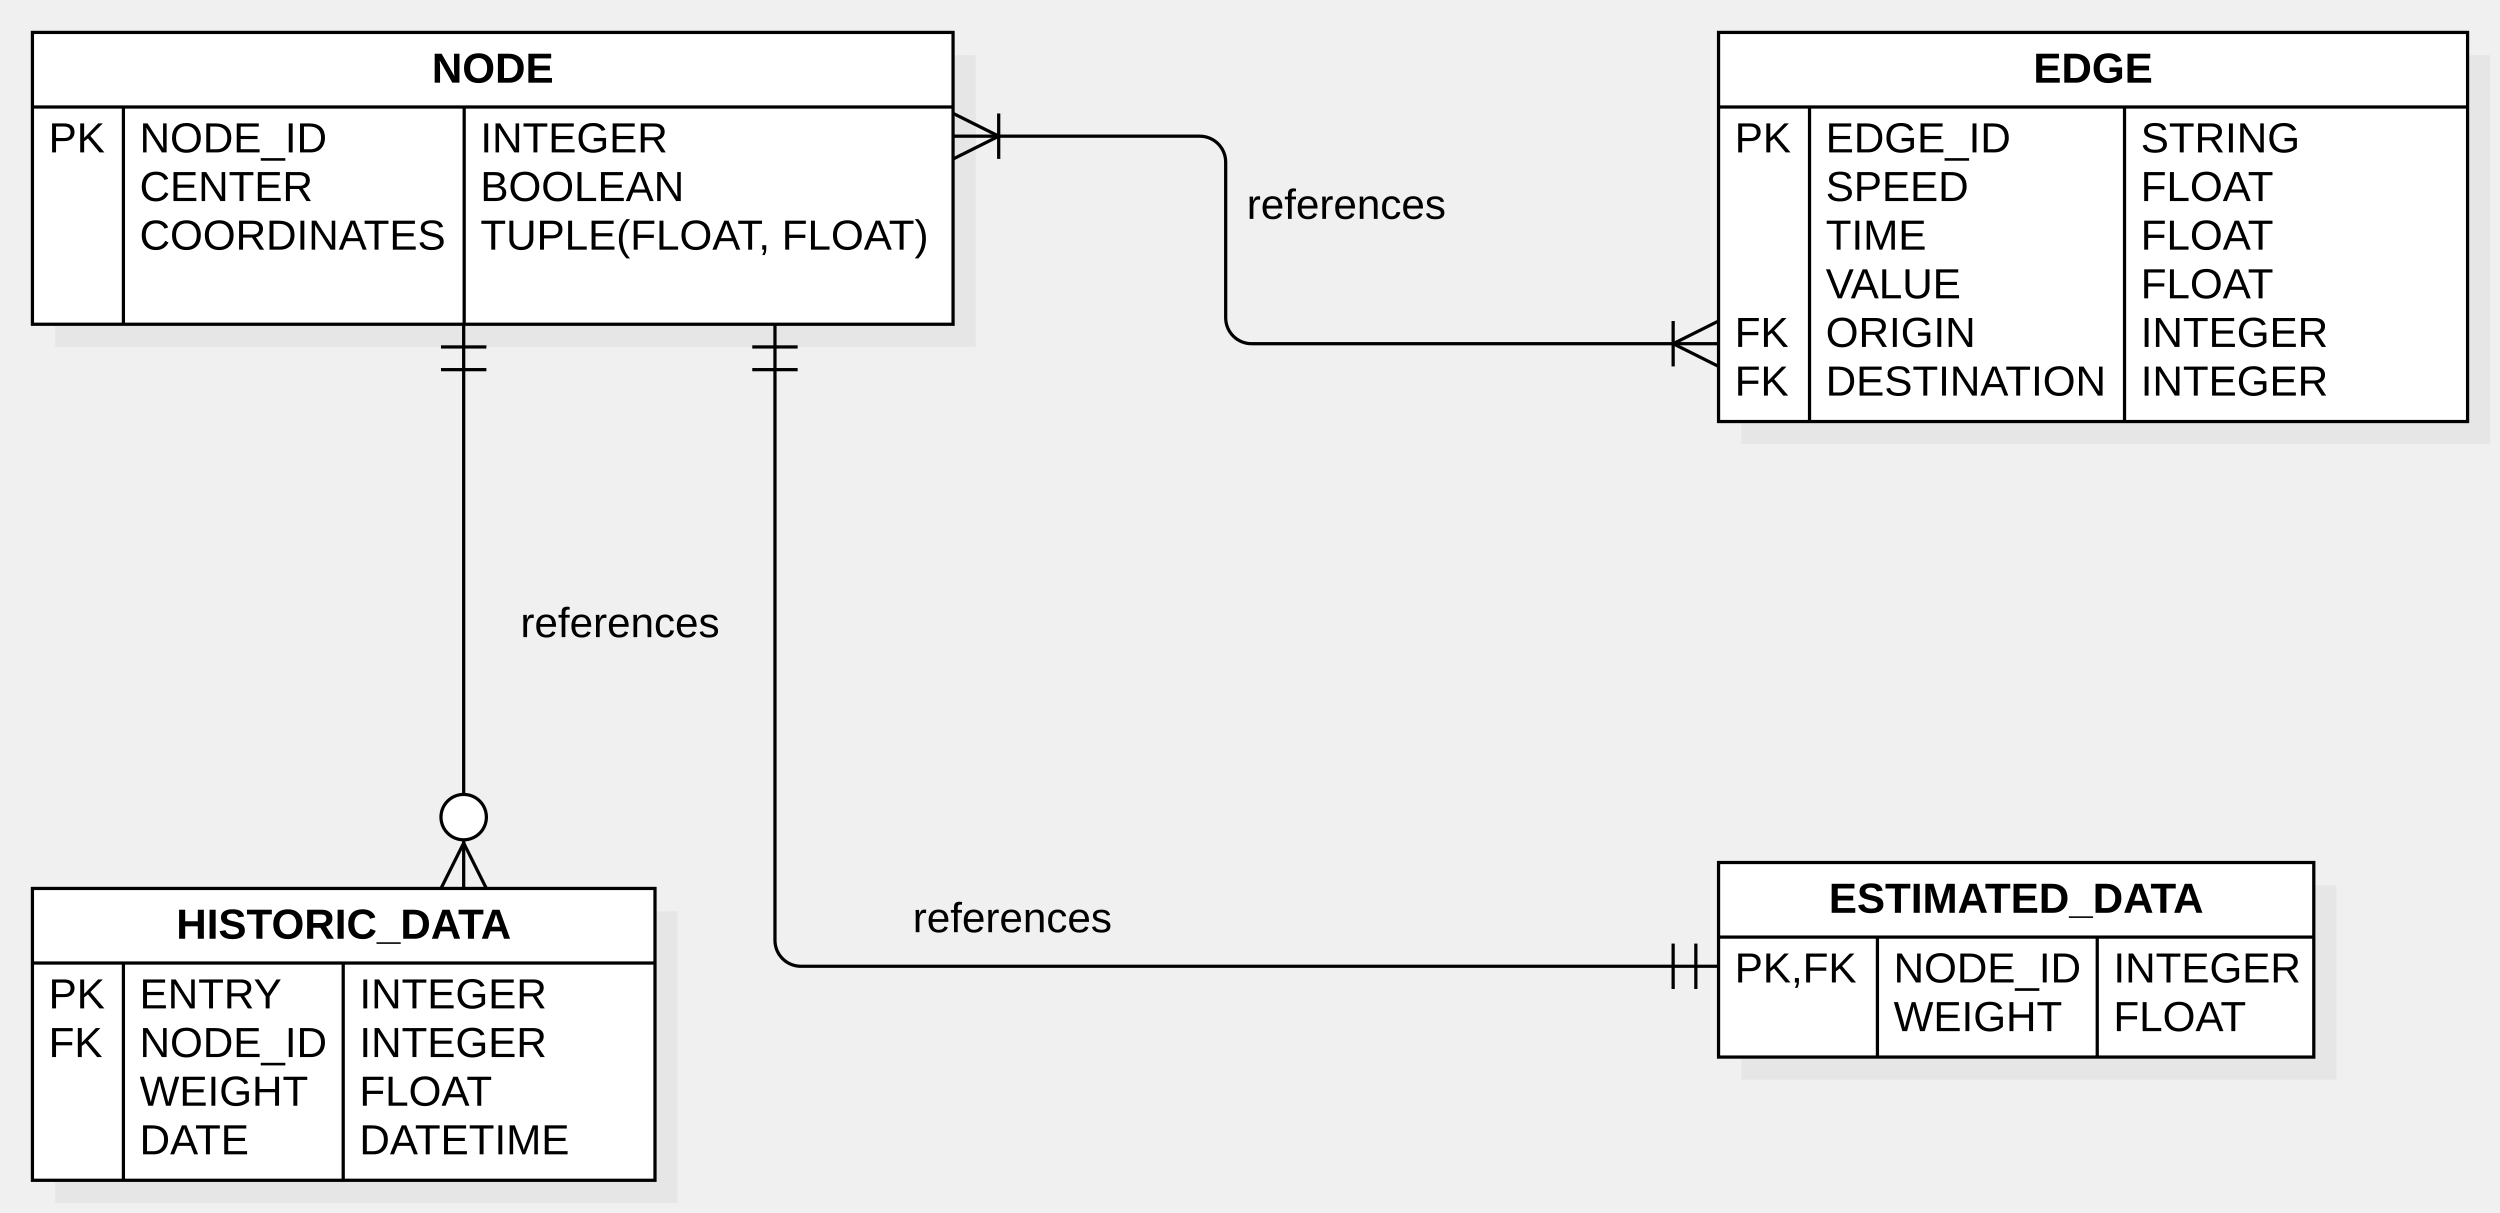
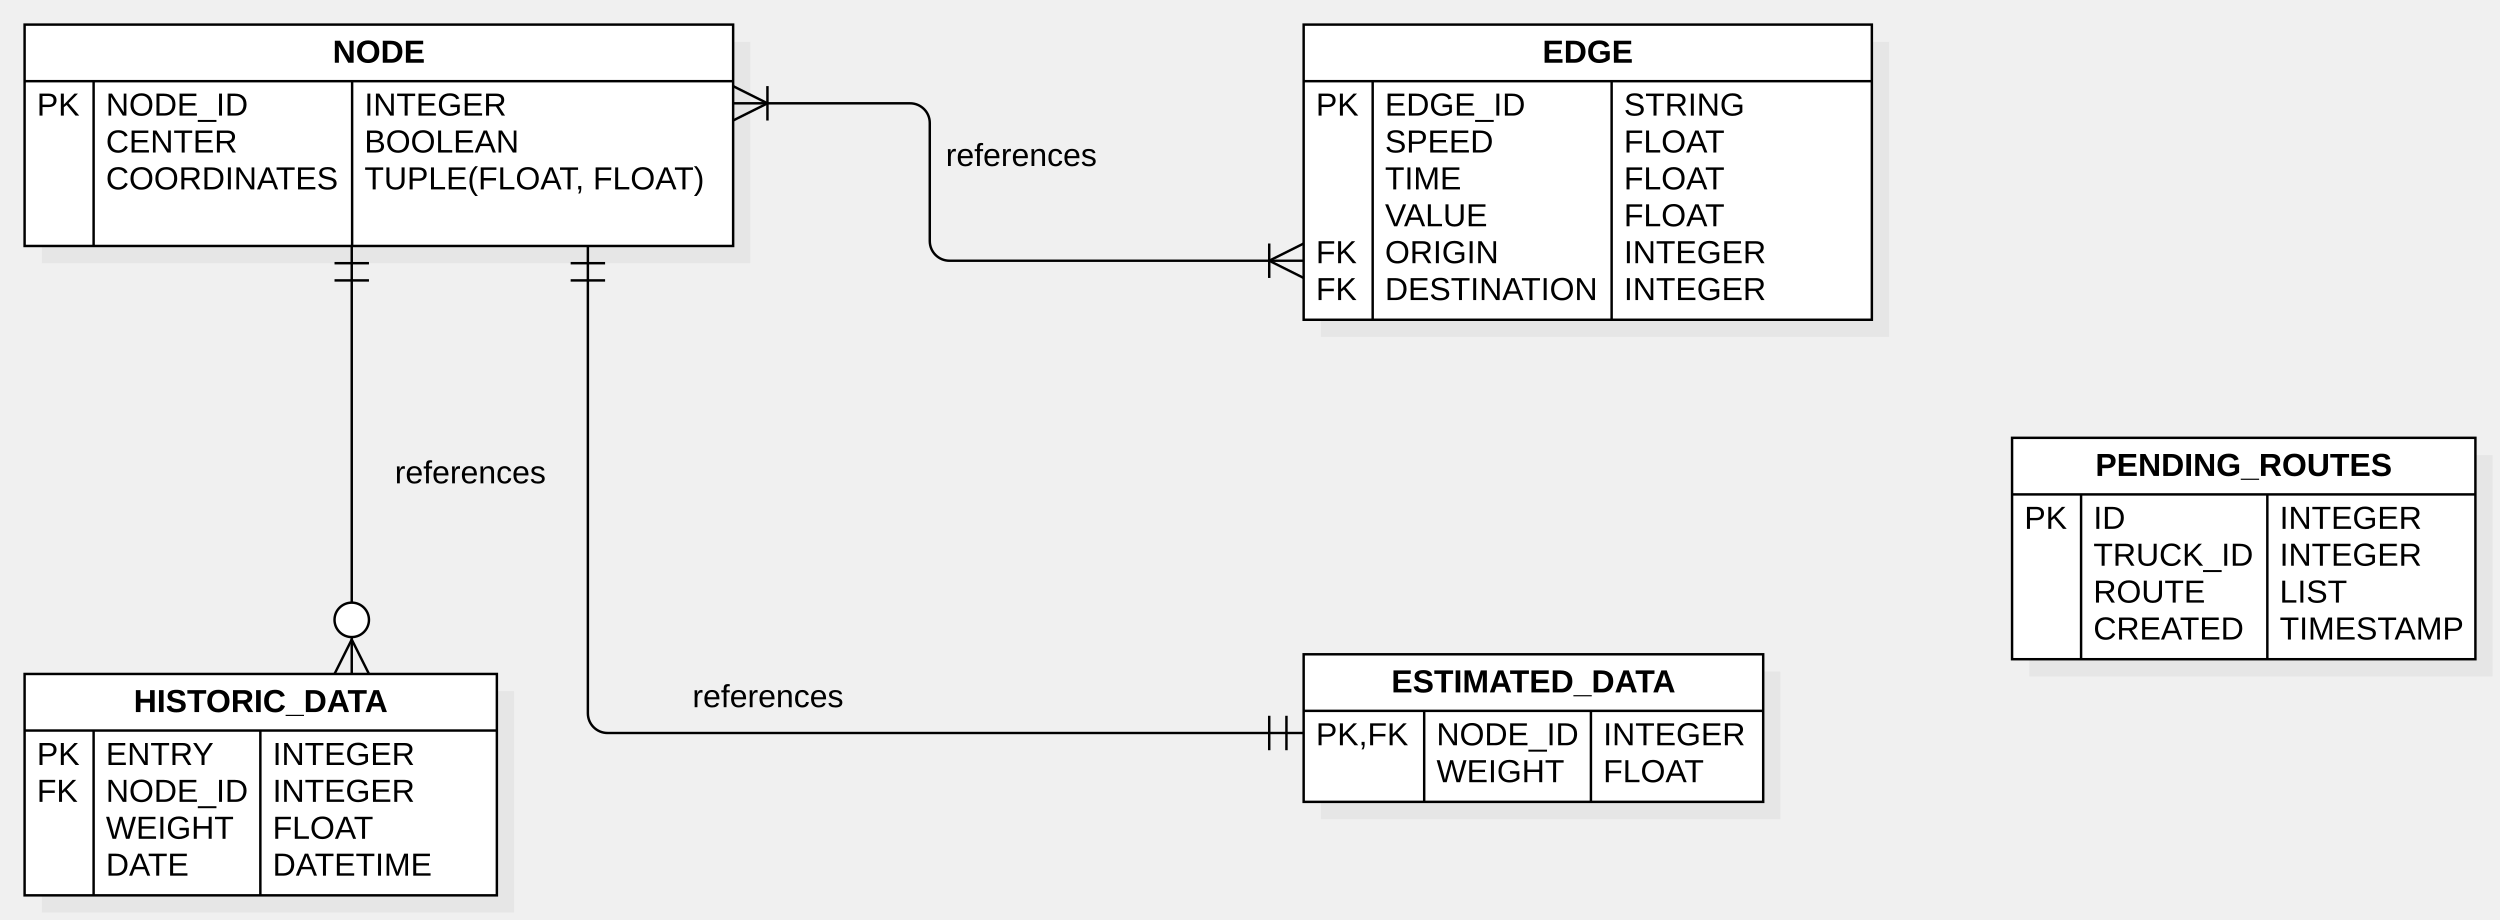
- <svg xmlns="http://www.w3.org/2000/svg" version="1.1" width="771" height="374">
+ <svg xmlns="http://www.w3.org/2000/svg" version="1.1" width="1016.371" height="374">
  <defs />
  <g>
    <g transform="translate(-70,-62) scale(1,1)">
-       <rect fill="#C0C0C0" stroke="none" x="87" y="79" width="283.922" height="90" opacity="0.2" />
-     </g>
-     <g transform="translate(-70,-62) scale(1,1)">
-       <rect fill="#ffffff" stroke="none" x="80" y="72" width="283.922" height="90" />
-     </g>
-     <g transform="translate(-70,-62) scale(1,1)">
-       <path fill="none" stroke="#000000" d="M 80 72 L 363.922 72 L 363.922 162 L 80 162 L 80 72 Z Z" stroke-miterlimit="10" />
-     </g>
-     <g transform="translate(-70,-62) scale(1,1)">
-       <path fill="none" stroke="#000000" d="M 80 95 L 363.922 95" stroke-miterlimit="10" />
+       <rect fill="#C0C0C0" stroke="none" x="87" y="79" width="288.054" height="90" opacity="0.2" />
+     </g>
+     <g transform="translate(-70,-62) scale(1,1)">
+       <rect fill="#ffffff" stroke="none" x="80" y="72" width="288.054" height="90" />
+     </g>
+     <g transform="translate(-70,-62) scale(1,1)">
+       <path fill="none" stroke="#000000" d="M 80 72 L 368.054 72 L 368.054 162 L 80 162 L 80 72 Z Z" stroke-miterlimit="10" />
+     </g>
+     <g transform="translate(-70,-62) scale(1,1)">
+       <path fill="none" stroke="#000000" d="M 80 95 L 368.054 95" stroke-miterlimit="10" />
    </g>
    <g transform="translate(-70,-62) scale(1,1)">
      <path fill="none" stroke="#000000" d="M 108.059 95 L 108.059 162" stroke-miterlimit="10" />
    </g>
    <g transform="translate(-70,-62) scale(1,1)">
      <path fill="none" stroke="#000000" d="M 213.153 95 L 213.153 162" stroke-miterlimit="10" />
    </g>
    <g transform="translate(-70,-62) scale(1,1)">
      <g>
        <path fill="none" stroke="none" />
-         <text fill="#000000" stroke="none" font-family="Arial" font-size="13px" font-style="normal" font-weight="bold" text-decoration="none" x="203.181" y="87.5">NODE</text>
+         <text fill="#000000" stroke="none" font-family="Arial" font-size="13px" font-style="normal" font-weight="bold" text-decoration="none" x="205.248" y="87.5">NODE</text>
      </g>
    </g>
    <g transform="translate(-70,-62) scale(1,1)">
      <g>
        <path fill="none" stroke="none" />
        <text fill="#000000" stroke="none" font-family="Arial" font-size="13px" font-style="normal" font-weight="normal" text-decoration="none" x="85" y="109">PK</text>
      </g>
    </g>
    <g transform="translate(-70,-62) scale(1,1)">
      <g>
        <path fill="none" stroke="none" />
        <text fill="#000000" stroke="none" font-family="Arial" font-size="13px" font-style="normal" font-weight="normal" text-decoration="none" x="113.059" y="109">NODE_ID</text>
      </g>
    </g>
    <g transform="translate(-70,-62) scale(1,1)">
      <g>
        <path fill="none" stroke="none" />
        <text fill="#000000" stroke="none" font-family="Arial" font-size="13px" font-style="normal" font-weight="normal" text-decoration="none" x="218.153" y="109">INTEGER</text>
      </g>
    </g>
    <g transform="translate(-70,-62) scale(1,1)">
      <g>
        <path fill="none" stroke="none" />
        <text fill="#000000" stroke="none" font-family="Arial" font-size="13px" font-style="normal" font-weight="normal" text-decoration="none" x="85" y="106" />
      </g>
    </g>
    <g transform="translate(-70,-62) scale(1,1)">
      <g>
        <path fill="none" stroke="none" />
        <text fill="#000000" stroke="none" font-family="Arial" font-size="13px" font-style="normal" font-weight="normal" text-decoration="none" x="85" y="115" />
      </g>
    </g>
    <g transform="translate(-70,-62) scale(1,1)">
      <g>
        <path fill="none" stroke="none" />
        <text fill="#000000" stroke="none" font-family="Arial" font-size="13px" font-style="normal" font-weight="normal" text-decoration="none" x="113.059" y="124">CENTER</text>
      </g>
    </g>
    <g transform="translate(-70,-62) scale(1,1)">
      <g>
        <path fill="none" stroke="none" />
        <text fill="#000000" stroke="none" font-family="Arial" font-size="13px" font-style="normal" font-weight="normal" text-decoration="none" x="218.153" y="124">BOOLEAN</text>
      </g>
    </g>
    <g transform="translate(-70,-62) scale(1,1)">
      <g>
        <path fill="none" stroke="none" />
        <text fill="#000000" stroke="none" font-family="Arial" font-size="13px" font-style="normal" font-weight="normal" text-decoration="none" x="85" y="121" />
      </g>
    </g>
    <g transform="translate(-70,-62) scale(1,1)">
      <g>
        <path fill="none" stroke="none" />
        <text fill="#000000" stroke="none" font-family="Arial" font-size="13px" font-style="normal" font-weight="normal" text-decoration="none" x="85" y="130" />
      </g>
    </g>
    <g transform="translate(-70,-62) scale(1,1)">
      <g>
        <path fill="none" stroke="none" />
        <text fill="#000000" stroke="none" font-family="Arial" font-size="13px" font-style="normal" font-weight="normal" text-decoration="none" x="113.059" y="139">COORDINATES</text>
      </g>
    </g>
    <g transform="translate(-70,-62) scale(1,1)">
      <g>
        <path fill="none" stroke="none" />
        <text fill="#000000" stroke="none" font-family="Arial" font-size="13px" font-style="normal" font-weight="normal" text-decoration="none" x="218.153" y="139">TUPLE(FLOAT, FLOAT)</text>
      </g>
    </g>
    <g transform="translate(-70,-62) scale(1,1)">
      <g>
        <path fill="none" stroke="none" />
        <text fill="#000000" stroke="none" font-family="Arial" font-size="13px" font-style="normal" font-weight="normal" text-decoration="none" x="85" y="136" />
      </g>
    </g>
    <g transform="translate(-70,-62) scale(1,1)">
      <rect fill="#C0C0C0" stroke="none" x="607" y="79" width="231" height="120" opacity="0.2" />
    </g>
    <g transform="translate(-70,-62) scale(1,1)">
      <rect fill="#ffffff" stroke="none" x="600" y="72" width="231" height="120" />
    </g>
    <g transform="translate(-70,-62) scale(1,1)">
      <path fill="none" stroke="#000000" d="M 600 72 L 831 72 L 831 192 L 600 192 L 600 72 Z Z" stroke-miterlimit="10" />
    </g>
    <g transform="translate(-70,-62) scale(1,1)">
      <path fill="none" stroke="#000000" d="M 600 95 L 831 95" stroke-miterlimit="10" />
    </g>
    <g transform="translate(-70,-62) scale(1,1)">
      <path fill="none" stroke="#000000" d="M 628.059 95 L 628.059 192" stroke-miterlimit="10" />
    </g>
    <g transform="translate(-70,-62) scale(1,1)">
      <path fill="none" stroke="#000000" d="M 725.206 95 L 725.206 192" stroke-miterlimit="10" />
    </g>
    <g transform="translate(-70,-62) scale(1,1)">
      <g>
        <path fill="none" stroke="none" />
        <text fill="#000000" stroke="none" font-family="Arial" font-size="13px" font-style="normal" font-weight="bold" text-decoration="none" x="697.079" y="87.5">EDGE</text>
      </g>
    </g>
    <g transform="translate(-70,-62) scale(1,1)">
      <g>
        <path fill="none" stroke="none" />
        <text fill="#000000" stroke="none" font-family="Arial" font-size="13px" font-style="normal" font-weight="normal" text-decoration="none" x="605" y="109">PK</text>
      </g>
    </g>
    <g transform="translate(-70,-62) scale(1,1)">
      <g>
        <path fill="none" stroke="none" />
        <text fill="#000000" stroke="none" font-family="Arial" font-size="13px" font-style="normal" font-weight="normal" text-decoration="none" x="633.059" y="109">EDGE_ID</text>
      </g>
    </g>
    <g transform="translate(-70,-62) scale(1,1)">
      <g>
        <path fill="none" stroke="none" />
        <text fill="#000000" stroke="none" font-family="Arial" font-size="13px" font-style="normal" font-weight="normal" text-decoration="none" x="730.206" y="109">STRING</text>
      </g>
    </g>
    <g transform="translate(-70,-62) scale(1,1)">
      <g>
        <path fill="none" stroke="none" />
        <text fill="#000000" stroke="none" font-family="Arial" font-size="13px" font-style="normal" font-weight="normal" text-decoration="none" x="605" y="106" />
      </g>
    </g>
    <g transform="translate(-70,-62) scale(1,1)">
      <g>
        <path fill="none" stroke="none" />
        <text fill="#000000" stroke="none" font-family="Arial" font-size="13px" font-style="normal" font-weight="normal" text-decoration="none" x="605" y="115" />
      </g>
    </g>
    <g transform="translate(-70,-62) scale(1,1)">
      <g>
        <path fill="none" stroke="none" />
        <text fill="#000000" stroke="none" font-family="Arial" font-size="13px" font-style="normal" font-weight="normal" text-decoration="none" x="633.059" y="124">SPEED</text>
      </g>
    </g>
    <g transform="translate(-70,-62) scale(1,1)">
      <g>
        <path fill="none" stroke="none" />
        <text fill="#000000" stroke="none" font-family="Arial" font-size="13px" font-style="normal" font-weight="normal" text-decoration="none" x="730.206" y="124">FLOAT</text>
      </g>
    </g>
    <g transform="translate(-70,-62) scale(1,1)">
      <g>
        <path fill="none" stroke="none" />
        <text fill="#000000" stroke="none" font-family="Arial" font-size="13px" font-style="normal" font-weight="normal" text-decoration="none" x="605" y="121" />
      </g>
    </g>
    <g transform="translate(-70,-62) scale(1,1)">
      <g>
        <path fill="none" stroke="none" />
        <text fill="#000000" stroke="none" font-family="Arial" font-size="13px" font-style="normal" font-weight="normal" text-decoration="none" x="605" y="130" />
      </g>
    </g>
    <g transform="translate(-70,-62) scale(1,1)">
      <g>
        <path fill="none" stroke="none" />
        <text fill="#000000" stroke="none" font-family="Arial" font-size="13px" font-style="normal" font-weight="normal" text-decoration="none" x="633.059" y="139">TIME</text>
      </g>
    </g>
    <g transform="translate(-70,-62) scale(1,1)">
      <g>
        <path fill="none" stroke="none" />
        <text fill="#000000" stroke="none" font-family="Arial" font-size="13px" font-style="normal" font-weight="normal" text-decoration="none" x="730.206" y="139">FLOAT</text>
      </g>
    </g>
    <g transform="translate(-70,-62) scale(1,1)">
      <g>
        <path fill="none" stroke="none" />
        <text fill="#000000" stroke="none" font-family="Arial" font-size="13px" font-style="normal" font-weight="normal" text-decoration="none" x="605" y="136" />
      </g>
    </g>
    <g transform="translate(-70,-62) scale(1,1)">
      <g>
        <path fill="none" stroke="none" />
        <text fill="#000000" stroke="none" font-family="Arial" font-size="13px" font-style="normal" font-weight="normal" text-decoration="none" x="605" y="145" />
      </g>
    </g>
    <g transform="translate(-70,-62) scale(1,1)">
      <g>
        <path fill="none" stroke="none" />
        <text fill="#000000" stroke="none" font-family="Arial" font-size="13px" font-style="normal" font-weight="normal" text-decoration="none" x="633.059" y="154">VALUE</text>
      </g>
    </g>
    <g transform="translate(-70,-62) scale(1,1)">
      <g>
        <path fill="none" stroke="none" />
        <text fill="#000000" stroke="none" font-family="Arial" font-size="13px" font-style="normal" font-weight="normal" text-decoration="none" x="730.206" y="154">FLOAT</text>
      </g>
    </g>
    <g transform="translate(-70,-62) scale(1,1)">
      <g>
        <path fill="none" stroke="none" />
        <text fill="#000000" stroke="none" font-family="Arial" font-size="13px" font-style="normal" font-weight="normal" text-decoration="none" x="605" y="151" />
      </g>
    </g>
    <g transform="translate(-70,-62) scale(1,1)">
      <g>
        <path fill="none" stroke="none" />
        <text fill="#000000" stroke="none" font-family="Arial" font-size="13px" font-style="normal" font-weight="normal" text-decoration="none" x="605" y="169">FK</text>
      </g>
    </g>
    <g transform="translate(-70,-62) scale(1,1)">
      <g>
        <path fill="none" stroke="none" />
        <text fill="#000000" stroke="none" font-family="Arial" font-size="13px" font-style="normal" font-weight="normal" text-decoration="none" x="633.059" y="169">ORIGIN</text>
      </g>
    </g>
    <g transform="translate(-70,-62) scale(1,1)">
      <g>
        <path fill="none" stroke="none" />
        <text fill="#000000" stroke="none" font-family="Arial" font-size="13px" font-style="normal" font-weight="normal" text-decoration="none" x="730.206" y="169">INTEGER</text>
      </g>
    </g>
    <g transform="translate(-70,-62) scale(1,1)">
      <g>
        <path fill="none" stroke="none" />
        <text fill="#000000" stroke="none" font-family="Arial" font-size="13px" font-style="normal" font-weight="normal" text-decoration="none" x="605" y="166" />
      </g>
    </g>
    <g transform="translate(-70,-62) scale(1,1)">
      <g>
        <path fill="none" stroke="none" />
        <text fill="#000000" stroke="none" font-family="Arial" font-size="13px" font-style="normal" font-weight="normal" text-decoration="none" x="605" y="184">FK</text>
      </g>
    </g>
    <g transform="translate(-70,-62) scale(1,1)">
      <g>
        <path fill="none" stroke="none" />
        <text fill="#000000" stroke="none" font-family="Arial" font-size="13px" font-style="normal" font-weight="normal" text-decoration="none" x="633.059" y="184">DESTINATION</text>
      </g>
    </g>
    <g transform="translate(-70,-62) scale(1,1)">
      <g>
        <path fill="none" stroke="none" />
        <text fill="#000000" stroke="none" font-family="Arial" font-size="13px" font-style="normal" font-weight="normal" text-decoration="none" x="730.206" y="184">INTEGER</text>
      </g>
    </g>
    <g transform="translate(-70,-62) scale(1,1)">
      <g>
        <path fill="none" stroke="none" />
        <text fill="#000000" stroke="none" font-family="Arial" font-size="13px" font-style="normal" font-weight="normal" text-decoration="none" x="605" y="181" />
      </g>
    </g>
    <g transform="translate(-70,-62) scale(1,1)">
      <rect fill="#C0C0C0" stroke="none" x="87" y="343" width="192" height="90" opacity="0.2" />
    </g>
    <g transform="translate(-70,-62) scale(1,1)">
      <rect fill="#ffffff" stroke="none" x="80" y="336" width="192" height="90" />
    </g>
    <g transform="translate(-70,-62) scale(1,1)">
      <path fill="none" stroke="#000000" d="M 80 336 L 272 336 L 272 426 L 80 426 L 80 336 Z Z" stroke-miterlimit="10" />
    </g>
    <g transform="translate(-70,-62) scale(1,1)">
      <path fill="none" stroke="#000000" d="M 80 359 L 272 359" stroke-miterlimit="10" />
    </g>
    <g transform="translate(-70,-62) scale(1,1)">
      <path fill="none" stroke="#000000" d="M 108.059 359 L 108.059 426" stroke-miterlimit="10" />
    </g>
    <g transform="translate(-70,-62) scale(1,1)">
      <path fill="none" stroke="#000000" d="M 175.848 359 L 175.848 426" stroke-miterlimit="10" />
    </g>
    <g transform="translate(-70,-62) scale(1,1)">
      <g>
        <path fill="none" stroke="none" />
        <text fill="#000000" stroke="none" font-family="Arial" font-size="13px" font-style="normal" font-weight="bold" text-decoration="none" x="124.359" y="351.5">HISTORIC_DATA</text>
      </g>
    </g>
    <g transform="translate(-70,-62) scale(1,1)">
      <g>
        <path fill="none" stroke="none" />
        <text fill="#000000" stroke="none" font-family="Arial" font-size="13px" font-style="normal" font-weight="normal" text-decoration="none" x="85" y="373">PK</text>
      </g>
    </g>
    <g transform="translate(-70,-62) scale(1,1)">
      <g>
        <path fill="none" stroke="none" />
        <text fill="#000000" stroke="none" font-family="Arial" font-size="13px" font-style="normal" font-weight="normal" text-decoration="none" x="113.059" y="373">ENTRY</text>
      </g>
    </g>
    <g transform="translate(-70,-62) scale(1,1)">
      <g>
        <path fill="none" stroke="none" />
        <text fill="#000000" stroke="none" font-family="Arial" font-size="13px" font-style="normal" font-weight="normal" text-decoration="none" x="180.848" y="373">INTEGER</text>
      </g>
    </g>
    <g transform="translate(-70,-62) scale(1,1)">
      <g>
        <path fill="none" stroke="none" />
        <text fill="#000000" stroke="none" font-family="Arial" font-size="13px" font-style="normal" font-weight="normal" text-decoration="none" x="85" y="370" />
      </g>
    </g>
    <g transform="translate(-70,-62) scale(1,1)">
      <g>
        <path fill="none" stroke="none" />
        <text fill="#000000" stroke="none" font-family="Arial" font-size="13px" font-style="normal" font-weight="normal" text-decoration="none" x="85" y="388">FK</text>
      </g>
    </g>
    <g transform="translate(-70,-62) scale(1,1)">
      <g>
        <path fill="none" stroke="none" />
        <text fill="#000000" stroke="none" font-family="Arial" font-size="13px" font-style="normal" font-weight="normal" text-decoration="none" x="113.059" y="388">NODE_ID</text>
      </g>
    </g>
    <g transform="translate(-70,-62) scale(1,1)">
      <g>
        <path fill="none" stroke="none" />
        <text fill="#000000" stroke="none" font-family="Arial" font-size="13px" font-style="normal" font-weight="normal" text-decoration="none" x="180.848" y="388">INTEGER</text>
      </g>
    </g>
    <g transform="translate(-70,-62) scale(1,1)">
      <g>
        <path fill="none" stroke="none" />
        <text fill="#000000" stroke="none" font-family="Arial" font-size="13px" font-style="normal" font-weight="normal" text-decoration="none" x="85" y="385" />
      </g>
    </g>
    <g transform="translate(-70,-62) scale(1,1)">
      <g>
        <path fill="none" stroke="none" />
        <text fill="#000000" stroke="none" font-family="Arial" font-size="13px" font-style="normal" font-weight="normal" text-decoration="none" x="85" y="394" />
      </g>
    </g>
    <g transform="translate(-70,-62) scale(1,1)">
      <g>
        <path fill="none" stroke="none" />
        <text fill="#000000" stroke="none" font-family="Arial" font-size="13px" font-style="normal" font-weight="normal" text-decoration="none" x="113.059" y="403">WEIGHT</text>
      </g>
    </g>
    <g transform="translate(-70,-62) scale(1,1)">
      <g>
        <path fill="none" stroke="none" />
        <text fill="#000000" stroke="none" font-family="Arial" font-size="13px" font-style="normal" font-weight="normal" text-decoration="none" x="180.848" y="403">FLOAT</text>
      </g>
    </g>
    <g transform="translate(-70,-62) scale(1,1)">
      <g>
        <path fill="none" stroke="none" />
        <text fill="#000000" stroke="none" font-family="Arial" font-size="13px" font-style="normal" font-weight="normal" text-decoration="none" x="85" y="400" />
      </g>
    </g>
    <g transform="translate(-70,-62) scale(1,1)">
      <g>
        <path fill="none" stroke="none" />
        <text fill="#000000" stroke="none" font-family="Arial" font-size="13px" font-style="normal" font-weight="normal" text-decoration="none" x="85" y="409" />
      </g>
    </g>
    <g transform="translate(-70,-62) scale(1,1)">
      <g>
        <path fill="none" stroke="none" />
        <text fill="#000000" stroke="none" font-family="Arial" font-size="13px" font-style="normal" font-weight="normal" text-decoration="none" x="113.059" y="418">DATE</text>
      </g>
    </g>
    <g transform="translate(-70,-62) scale(1,1)">
      <g>
        <path fill="none" stroke="none" />
        <text fill="#000000" stroke="none" font-family="Arial" font-size="13px" font-style="normal" font-weight="normal" text-decoration="none" x="180.848" y="418">DATETIME</text>
      </g>
    </g>
    <g transform="translate(-70,-62) scale(1,1)">
      <g>
        <path fill="none" stroke="none" />
        <text fill="#000000" stroke="none" font-family="Arial" font-size="13px" font-style="normal" font-weight="normal" text-decoration="none" x="85" y="415" />
      </g>
    </g>
    <g transform="translate(-70,-62) scale(1,1)">
-       <rect fill="#C0C0C0" stroke="none" x="607" y="335" width="183.572" height="60" opacity="0.2" />
-     </g>
-     <g transform="translate(-70,-62) scale(1,1)">
-       <rect fill="#ffffff" stroke="none" x="600" y="328" width="183.572" height="60" />
-     </g>
-     <g transform="translate(-70,-62) scale(1,1)">
-       <path fill="none" stroke="#000000" d="M 600 328 L 783.572 328 L 783.572 388 L 600 388 L 600 328 Z Z" stroke-miterlimit="10" />
-     </g>
-     <g transform="translate(-70,-62) scale(1,1)">
-       <path fill="none" stroke="#000000" d="M 600 351 L 783.572 351" stroke-miterlimit="10" />
+       <rect fill="#C0C0C0" stroke="none" x="607" y="335" width="186.822" height="60" opacity="0.2" />
+     </g>
+     <g transform="translate(-70,-62) scale(1,1)">
+       <rect fill="#ffffff" stroke="none" x="600" y="328" width="186.822" height="60" />
+     </g>
+     <g transform="translate(-70,-62) scale(1,1)">
+       <path fill="none" stroke="#000000" d="M 600 328 L 786.822 328 L 786.822 388 L 600 388 L 600 328 Z Z" stroke-miterlimit="10" />
+     </g>
+     <g transform="translate(-70,-62) scale(1,1)">
+       <path fill="none" stroke="#000000" d="M 600 351 L 786.822 351" stroke-miterlimit="10" />
    </g>
    <g transform="translate(-70,-62) scale(1,1)">
      <path fill="none" stroke="#000000" d="M 649 351 L 649 388" stroke-miterlimit="10" />
    </g>
    <g transform="translate(-70,-62) scale(1,1)">
      <path fill="none" stroke="#000000" d="M 716.789 351 L 716.789 388" stroke-miterlimit="10" />
    </g>
    <g transform="translate(-70,-62) scale(1,1)">
      <g>
        <path fill="none" stroke="none" />
-         <text fill="#000000" stroke="none" font-family="Arial" font-size="13px" font-style="normal" font-weight="bold" text-decoration="none" x="634.01" y="343.5">ESTIMATED_DATA</text>
+         <text fill="#000000" stroke="none" font-family="Arial" font-size="13px" font-style="normal" font-weight="bold" text-decoration="none" x="635.635" y="343.5">ESTIMATED_DATA</text>
      </g>
    </g>
    <g transform="translate(-70,-62) scale(1,1)">
      <g>
        <path fill="none" stroke="none" />
        <text fill="#000000" stroke="none" font-family="Arial" font-size="13px" font-style="normal" font-weight="normal" text-decoration="none" x="605" y="365">PK,FK</text>
      </g>
    </g>
    <g transform="translate(-70,-62) scale(1,1)">
      <g>
        <path fill="none" stroke="none" />
        <text fill="#000000" stroke="none" font-family="Arial" font-size="13px" font-style="normal" font-weight="normal" text-decoration="none" x="654" y="365">NODE_ID</text>
      </g>
    </g>
    <g transform="translate(-70,-62) scale(1,1)">
      <g>
        <path fill="none" stroke="none" />
        <text fill="#000000" stroke="none" font-family="Arial" font-size="13px" font-style="normal" font-weight="normal" text-decoration="none" x="721.789" y="365">INTEGER</text>
      </g>
    </g>
    <g transform="translate(-70,-62) scale(1,1)">
      <g>
        <path fill="none" stroke="none" />
        <text fill="#000000" stroke="none" font-family="Arial" font-size="13px" font-style="normal" font-weight="normal" text-decoration="none" x="605" y="362" />
      </g>
    </g>
    <g transform="translate(-70,-62) scale(1,1)">
      <g>
        <path fill="none" stroke="none" />
        <text fill="#000000" stroke="none" font-family="Arial" font-size="13px" font-style="normal" font-weight="normal" text-decoration="none" x="605" y="371" />
      </g>
    </g>
    <g transform="translate(-70,-62) scale(1,1)">
      <g>
        <path fill="none" stroke="none" />
        <text fill="#000000" stroke="none" font-family="Arial" font-size="13px" font-style="normal" font-weight="normal" text-decoration="none" x="654" y="380">WEIGHT</text>
      </g>
    </g>
    <g transform="translate(-70,-62) scale(1,1)">
      <g>
        <path fill="none" stroke="none" />
        <text fill="#000000" stroke="none" font-family="Arial" font-size="13px" font-style="normal" font-weight="normal" text-decoration="none" x="721.789" y="380">FLOAT</text>
      </g>
    </g>
    <g transform="translate(-70,-62) scale(1,1)">
      <g>
        <path fill="none" stroke="none" />
        <text fill="#000000" stroke="none" font-family="Arial" font-size="13px" font-style="normal" font-weight="normal" text-decoration="none" x="605" y="377" />
      </g>
    </g>
    <g transform="translate(-70,-62) scale(1,1)">
-       <path fill="none" stroke="#000000" d="M 600 168 L 456 168 M 456 168 A 8 8 0 0 1 448 160 L 448 112 M 448 112 A 8 8 0 0 0 440 104 L 364 104" stroke-miterlimit="10" />
-     </g>
-     <g transform="translate(-70,-62) scale(1,1)">
-       <path fill="none" stroke="#000000" d="M 378 104 L 364 97" stroke-miterlimit="10" />
-     </g>
-     <g transform="translate(-70,-62) scale(1,1)">
-       <path fill="none" stroke="#000000" d="M 378 104 L 364 111" stroke-miterlimit="10" />
-     </g>
-     <g transform="translate(-70,-62) scale(1,1)">
-       <path fill="none" stroke="#000000" d="M 378 97 L 378 111" stroke-miterlimit="10" />
+       <path fill="none" stroke="#000000" d="M 600 168 L 456 168 M 456 168 A 8 8 0 0 1 448 160 L 448 112 M 448 112 A 8 8 0 0 0 440 104 L 368 104" stroke-miterlimit="10" />
+     </g>
+     <g transform="translate(-70,-62) scale(1,1)">
+       <path fill="none" stroke="#000000" d="M 382 104 L 368 97" stroke-miterlimit="10" />
+     </g>
+     <g transform="translate(-70,-62) scale(1,1)">
+       <path fill="none" stroke="#000000" d="M 382 104 L 368 111" stroke-miterlimit="10" />
+     </g>
+     <g transform="translate(-70,-62) scale(1,1)">
+       <path fill="none" stroke="#000000" d="M 382 97 L 382 111" stroke-miterlimit="10" />
    </g>
    <g transform="translate(-70,-62) scale(1,1)">
      <path fill="none" stroke="#000000" d="M 586 168 L 600 175" stroke-miterlimit="10" />
    </g>
    <g transform="translate(-70,-62) scale(1,1)">
      <path fill="none" stroke="#000000" d="M 586 168 L 600 161" stroke-miterlimit="10" />
    </g>
    <g transform="translate(-70,-62) scale(1,1)">
      <path fill="none" stroke="#000000" d="M 586 175 L 586 161" stroke-miterlimit="10" />
    </g>
    <g transform="translate(-70,-62) scale(1,1)">
      <g>
        <path fill="none" stroke="none" />
        <text fill="#000000" stroke="none" font-family="Arial" font-size="13px" font-style="normal" font-weight="normal" text-decoration="none" x="454.5" y="129.5">references</text>
      </g>
    </g>
    <g transform="translate(-70,-62) scale(1,1)">
      <g>
        <path fill="none" stroke="none" />
        <text fill="#000000" stroke="none" font-family="Arial" font-size="13px" font-style="normal" font-weight="normal" text-decoration="none" x="573.5" y="182" />
      </g>
    </g>
    <g transform="translate(-70,-62) scale(1,1)">
      <g>
        <path fill="none" stroke="none" />
-         <text fill="#000000" stroke="none" font-family="Arial" font-size="13px" font-style="normal" font-weight="normal" text-decoration="none" x="388.5" y="118" />
+         <text fill="#000000" stroke="none" font-family="Arial" font-size="13px" font-style="normal" font-weight="normal" text-decoration="none" x="392.5" y="118" />
      </g>
    </g>
    <g transform="translate(-70,-62) scale(1,1)">
      <path fill="none" stroke="#000000" d="M 213 162 L 213 336" stroke-miterlimit="10" />
    </g>
    <g transform="translate(-70,-62) scale(1,1)">
      <path fill="none" stroke="#000000" d="M 213 322 L 206 336" stroke-miterlimit="10" />
    </g>
    <g transform="translate(-70,-62) scale(1,1)">
      <path fill="none" stroke="#000000" d="M 213 322 L 220 336" stroke-miterlimit="10" />
    </g>
    <g transform="translate(-70,-62) scale(1,1)">
      <path fill="#FFFFFF" stroke="none" d="M 206 314 C 206 310.134 209.134 307 213 307 C 216.866 307 220 310.134 220 314 C 220 317.866 216.866 321 213 321 C 209.134 321 206 317.866 206 314 Z" />
    </g>
    <g transform="translate(-70,-62) scale(1,1)">
      <path fill="none" stroke="#000000" d="M 206 314 C 206 310.134 209.134 307 213 307 C 216.866 307 220 310.134 220 314 C 220 317.866 216.866 321 213 321 C 209.134 321 206 317.866 206 314 Z" stroke-miterlimit="10" />
    </g>
    <g transform="translate(-70,-62) scale(1,1)">
      <path fill="none" stroke="#000000" d="M 220 169 L 206 169" stroke-miterlimit="10" />
    </g>
    <g transform="translate(-70,-62) scale(1,1)">
      <path fill="none" stroke="#000000" d="M 220 176 L 206 176" stroke-miterlimit="10" />
    </g>
    <g transform="translate(-70,-62) scale(1,1)">
      <g>
        <path fill="none" stroke="none" />
        <text fill="#000000" stroke="none" font-family="Arial" font-size="13px" font-style="normal" font-weight="normal" text-decoration="none" x="230.5" y="258.5">references</text>
      </g>
    </g>
    <g transform="translate(-70,-62) scale(1,1)">
      <g>
        <path fill="none" stroke="none" />
        <text fill="#000000" stroke="none" font-family="Arial" font-size="13px" font-style="normal" font-weight="normal" text-decoration="none" x="227.5" y="187" />
      </g>
    </g>
    <g transform="translate(-70,-62) scale(1,1)">
      <g>
        <path fill="none" stroke="none" />
        <text fill="#000000" stroke="none" font-family="Arial" font-size="13px" font-style="normal" font-weight="normal" text-decoration="none" x="227.5" y="310" />
      </g>
    </g>
    <g transform="translate(-70,-62) scale(1,1)">
      <path fill="none" stroke="#000000" d="M 309 162 L 309 352 M 309 352 A 8 8 0 0 0 317 360 L 600 360" stroke-miterlimit="10" />
    </g>
    <g transform="translate(-70,-62) scale(1,1)">
      <path fill="none" stroke="#000000" d="M 593 367 L 593 353" stroke-miterlimit="10" />
    </g>
    <g transform="translate(-70,-62) scale(1,1)">
      <path fill="none" stroke="#000000" d="M 586 367 L 586 353" stroke-miterlimit="10" />
    </g>
    <g transform="translate(-70,-62) scale(1,1)">
      <path fill="none" stroke="#000000" d="M 316 169 L 302 169" stroke-miterlimit="10" />
    </g>
    <g transform="translate(-70,-62) scale(1,1)">
      <path fill="none" stroke="#000000" d="M 316 176 L 302 176" stroke-miterlimit="10" />
    </g>
    <g transform="translate(-70,-62) scale(1,1)">
      <g>
        <path fill="none" stroke="none" />
        <text fill="#000000" stroke="none" font-family="Arial" font-size="13px" font-style="normal" font-weight="normal" text-decoration="none" x="351.5" y="349.5">references</text>
      </g>
    </g>
    <g transform="translate(-70,-62) scale(1,1)">
      <g>
        <path fill="none" stroke="none" />
        <text fill="#000000" stroke="none" font-family="Arial" font-size="13px" font-style="normal" font-weight="normal" text-decoration="none" x="323.5" y="187" />
      </g>
    </g>
    <g transform="translate(-70,-62) scale(1,1)">
      <g>
        <path fill="none" stroke="none" />
        <text fill="#000000" stroke="none" font-family="Arial" font-size="13px" font-style="normal" font-weight="normal" text-decoration="none" x="573.5" y="345" />
+       </g>
+     </g>
+     <g transform="translate(-70,-62) scale(1,1)">
+       <rect fill="#C0C0C0" stroke="none" x="895" y="247" width="188.371" height="90" opacity="0.2" />
+     </g>
+     <g transform="translate(-70,-62) scale(1,1)">
+       <rect fill="#ffffff" stroke="none" x="888" y="240" width="188.371" height="90" />
+     </g>
+     <g transform="translate(-70,-62) scale(1,1)">
+       <path fill="none" stroke="#000000" d="M 888 240 L 1076.371 240 L 1076.371 330 L 888 330 L 888 240 Z Z" stroke-miterlimit="10" />
+     </g>
+     <g transform="translate(-70,-62) scale(1,1)">
+       <path fill="none" stroke="#000000" d="M 888 263 L 1076.371 263" stroke-miterlimit="10" />
+     </g>
+     <g transform="translate(-70,-62) scale(1,1)">
+       <path fill="none" stroke="#000000" d="M 916.059 263 L 916.059 330" stroke-miterlimit="10" />
+     </g>
+     <g transform="translate(-70,-62) scale(1,1)">
+       <path fill="none" stroke="#000000" d="M 991.783 263 L 991.783 330" stroke-miterlimit="10" />
+     </g>
+     <g transform="translate(-70,-62) scale(1,1)">
+       <g>
+         <path fill="none" stroke="none" />
+         <text fill="#000000" stroke="none" font-family="Arial" font-size="13px" font-style="normal" font-weight="bold" text-decoration="none" x="921.87" y="255.5">PENDING_ROUTES</text>
+       </g>
+     </g>
+     <g transform="translate(-70,-62) scale(1,1)">
+       <g>
+         <path fill="none" stroke="none" />
+         <text fill="#000000" stroke="none" font-family="Arial" font-size="13px" font-style="normal" font-weight="normal" text-decoration="none" x="893" y="277">PK</text>
+       </g>
+     </g>
+     <g transform="translate(-70,-62) scale(1,1)">
+       <g>
+         <path fill="none" stroke="none" />
+         <text fill="#000000" stroke="none" font-family="Arial" font-size="13px" font-style="normal" font-weight="normal" text-decoration="none" x="921.059" y="277">ID</text>
+       </g>
+     </g>
+     <g transform="translate(-70,-62) scale(1,1)">
+       <g>
+         <path fill="none" stroke="none" />
+         <text fill="#000000" stroke="none" font-family="Arial" font-size="13px" font-style="normal" font-weight="normal" text-decoration="none" x="996.783" y="277">INTEGER</text>
+       </g>
+     </g>
+     <g transform="translate(-70,-62) scale(1,1)">
+       <g>
+         <path fill="none" stroke="none" />
+         <text fill="#000000" stroke="none" font-family="Arial" font-size="13px" font-style="normal" font-weight="normal" text-decoration="none" x="893" y="274" />
+       </g>
+     </g>
+     <g transform="translate(-70,-62) scale(1,1)">
+       <g>
+         <path fill="none" stroke="none" />
+         <text fill="#000000" stroke="none" font-family="Arial" font-size="13px" font-style="normal" font-weight="normal" text-decoration="none" x="893" y="283" />
+       </g>
+     </g>
+     <g transform="translate(-70,-62) scale(1,1)">
+       <g>
+         <path fill="none" stroke="none" />
+         <text fill="#000000" stroke="none" font-family="Arial" font-size="13px" font-style="normal" font-weight="normal" text-decoration="none" x="921.059" y="292">TRUCK_ID</text>
+       </g>
+     </g>
+     <g transform="translate(-70,-62) scale(1,1)">
+       <g>
+         <path fill="none" stroke="none" />
+         <text fill="#000000" stroke="none" font-family="Arial" font-size="13px" font-style="normal" font-weight="normal" text-decoration="none" x="996.783" y="292">INTEGER</text>
+       </g>
+     </g>
+     <g transform="translate(-70,-62) scale(1,1)">
+       <g>
+         <path fill="none" stroke="none" />
+         <text fill="#000000" stroke="none" font-family="Arial" font-size="13px" font-style="normal" font-weight="normal" text-decoration="none" x="893" y="289" />
+       </g>
+     </g>
+     <g transform="translate(-70,-62) scale(1,1)">
+       <g>
+         <path fill="none" stroke="none" />
+         <text fill="#000000" stroke="none" font-family="Arial" font-size="13px" font-style="normal" font-weight="normal" text-decoration="none" x="893" y="298" />
+       </g>
+     </g>
+     <g transform="translate(-70,-62) scale(1,1)">
+       <g>
+         <path fill="none" stroke="none" />
+         <text fill="#000000" stroke="none" font-family="Arial" font-size="13px" font-style="normal" font-weight="normal" text-decoration="none" x="921.059" y="307">ROUTE</text>
+       </g>
+     </g>
+     <g transform="translate(-70,-62) scale(1,1)">
+       <g>
+         <path fill="none" stroke="none" />
+         <text fill="#000000" stroke="none" font-family="Arial" font-size="13px" font-style="normal" font-weight="normal" text-decoration="none" x="996.783" y="307">LIST</text>
+       </g>
+     </g>
+     <g transform="translate(-70,-62) scale(1,1)">
+       <g>
+         <path fill="none" stroke="none" />
+         <text fill="#000000" stroke="none" font-family="Arial" font-size="13px" font-style="normal" font-weight="normal" text-decoration="none" x="893" y="304" />
+       </g>
+     </g>
+     <g transform="translate(-70,-62) scale(1,1)">
+       <g>
+         <path fill="none" stroke="none" />
+         <text fill="#000000" stroke="none" font-family="Arial" font-size="13px" font-style="normal" font-weight="normal" text-decoration="none" x="893" y="313" />
+       </g>
+     </g>
+     <g transform="translate(-70,-62) scale(1,1)">
+       <g>
+         <path fill="none" stroke="none" />
+         <text fill="#000000" stroke="none" font-family="Arial" font-size="13px" font-style="normal" font-weight="normal" text-decoration="none" x="921.059" y="322">CREATED</text>
+       </g>
+     </g>
+     <g transform="translate(-70,-62) scale(1,1)">
+       <g>
+         <path fill="none" stroke="none" />
+         <text fill="#000000" stroke="none" font-family="Arial" font-size="13px" font-style="normal" font-weight="normal" text-decoration="none" x="996.783" y="322">TIMESTAMP</text>
+       </g>
+     </g>
+     <g transform="translate(-70,-62) scale(1,1)">
+       <g>
+         <path fill="none" stroke="none" />
+         <text fill="#000000" stroke="none" font-family="Arial" font-size="13px" font-style="normal" font-weight="normal" text-decoration="none" x="893" y="319" />
      </g>
    </g>
  </g>
</svg>
